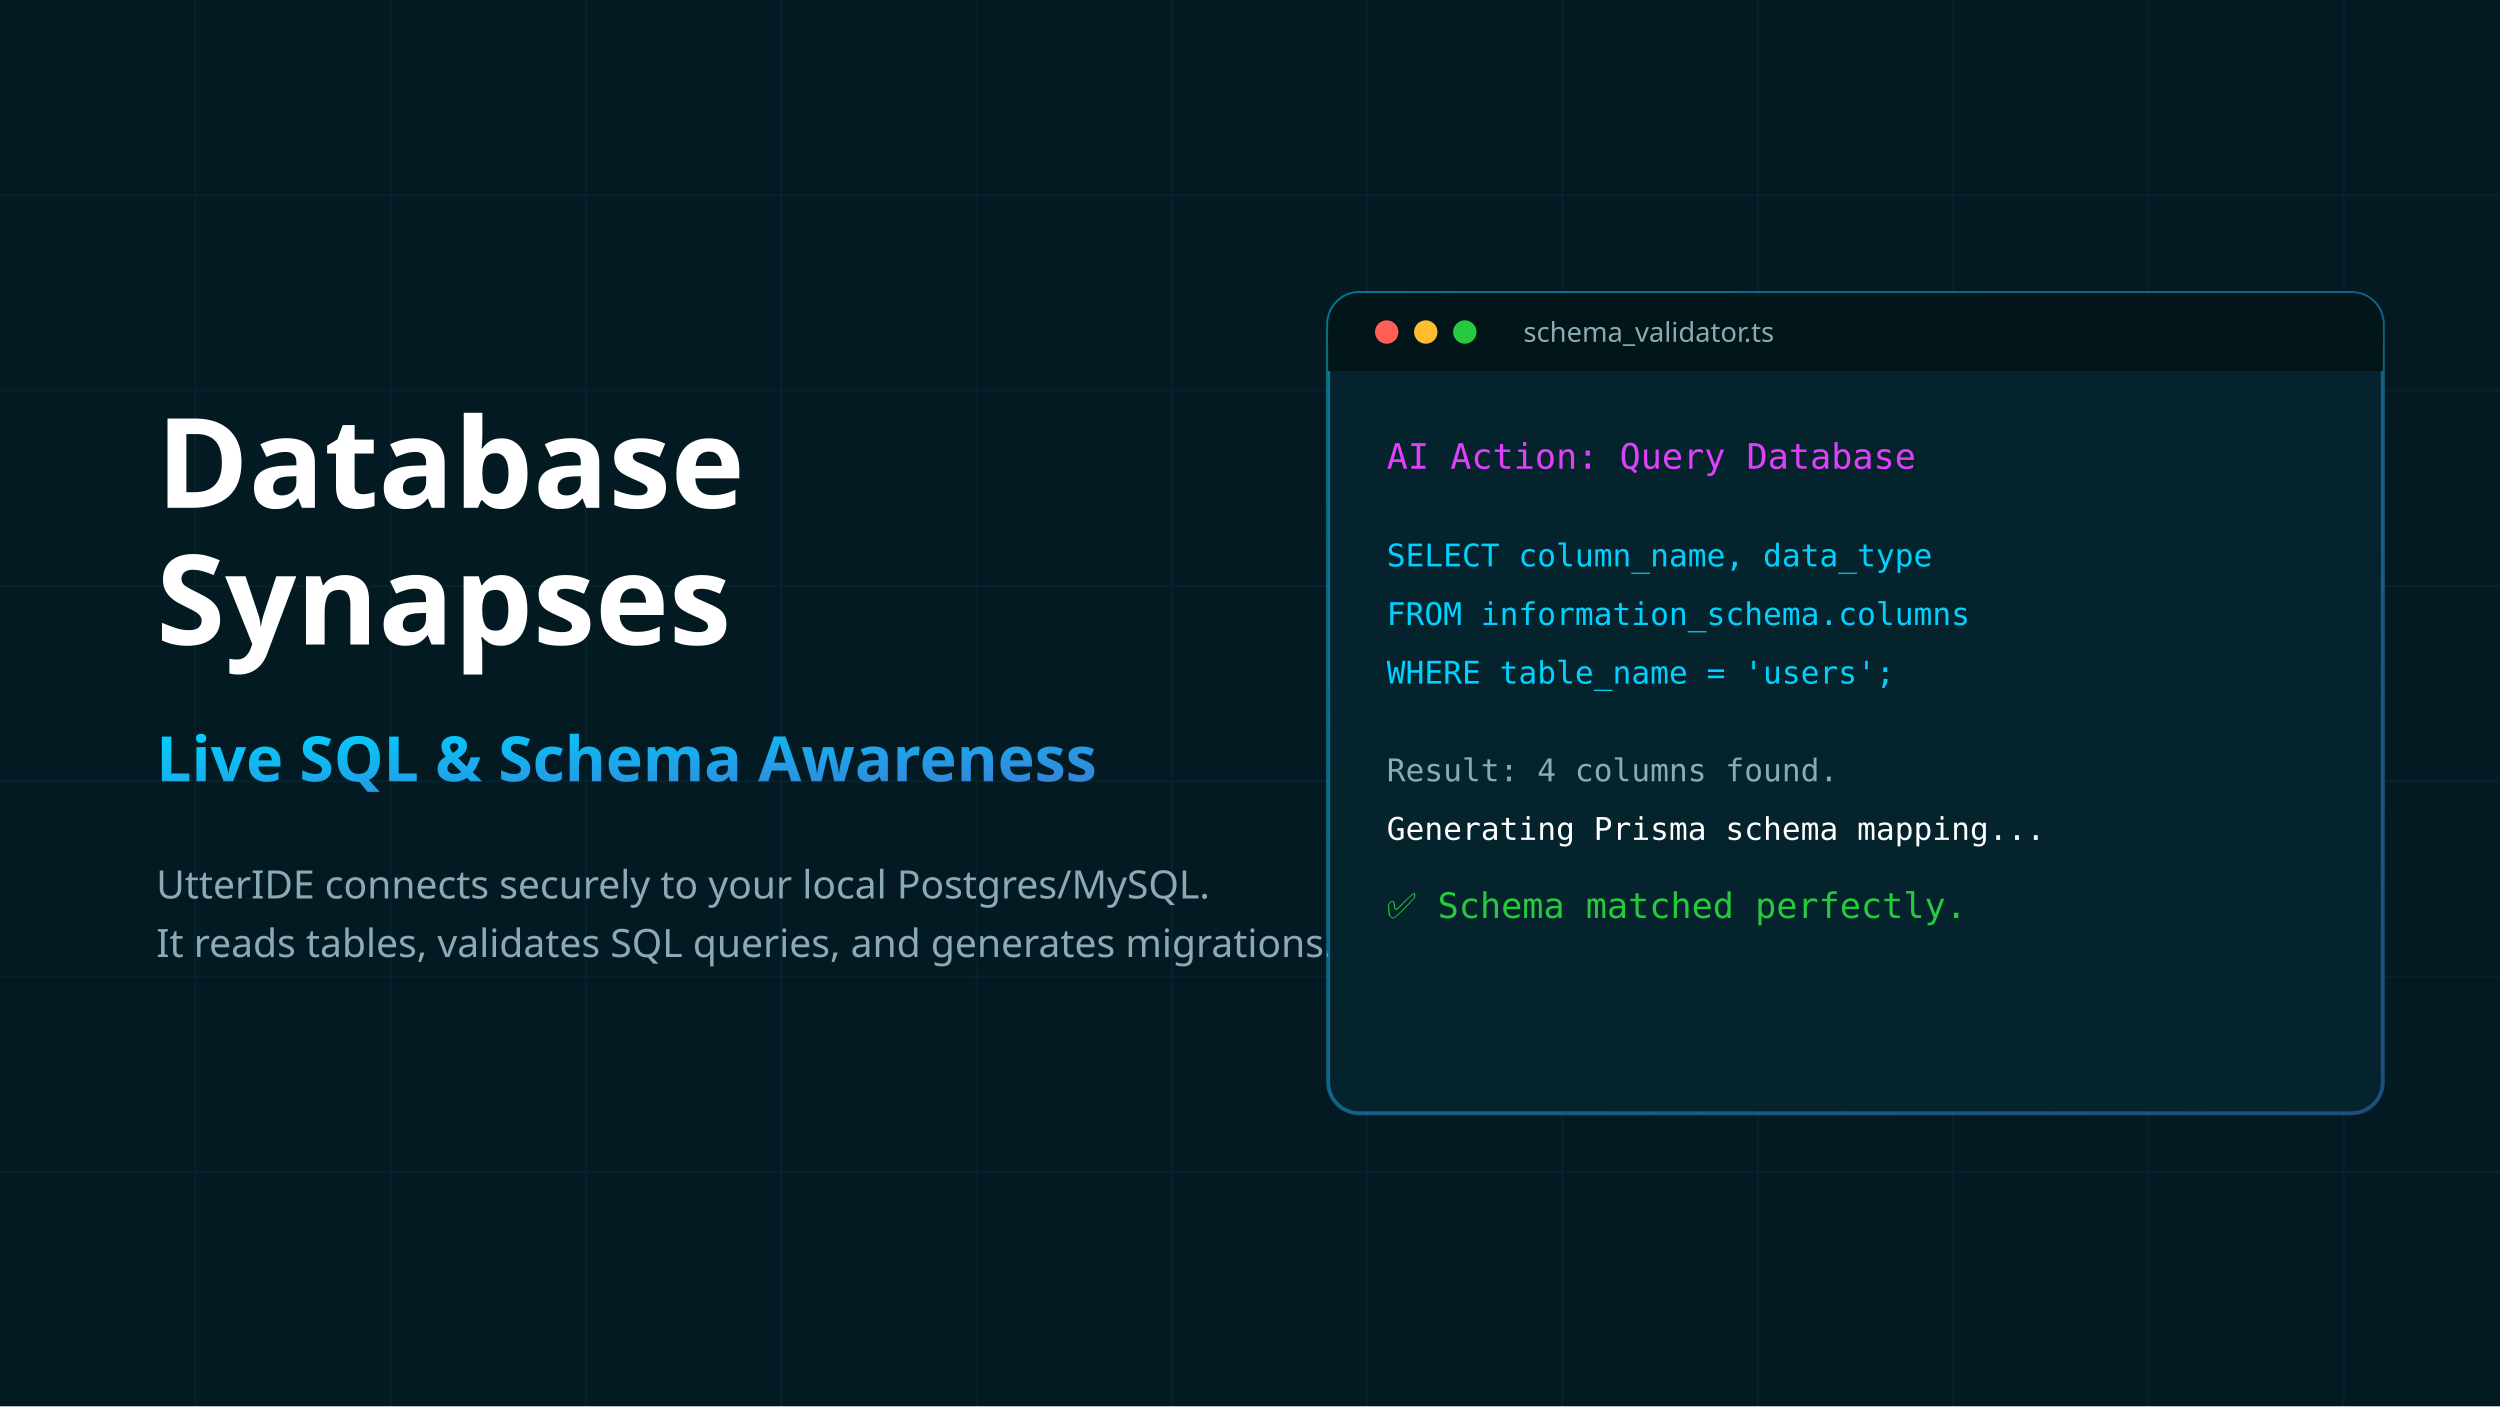
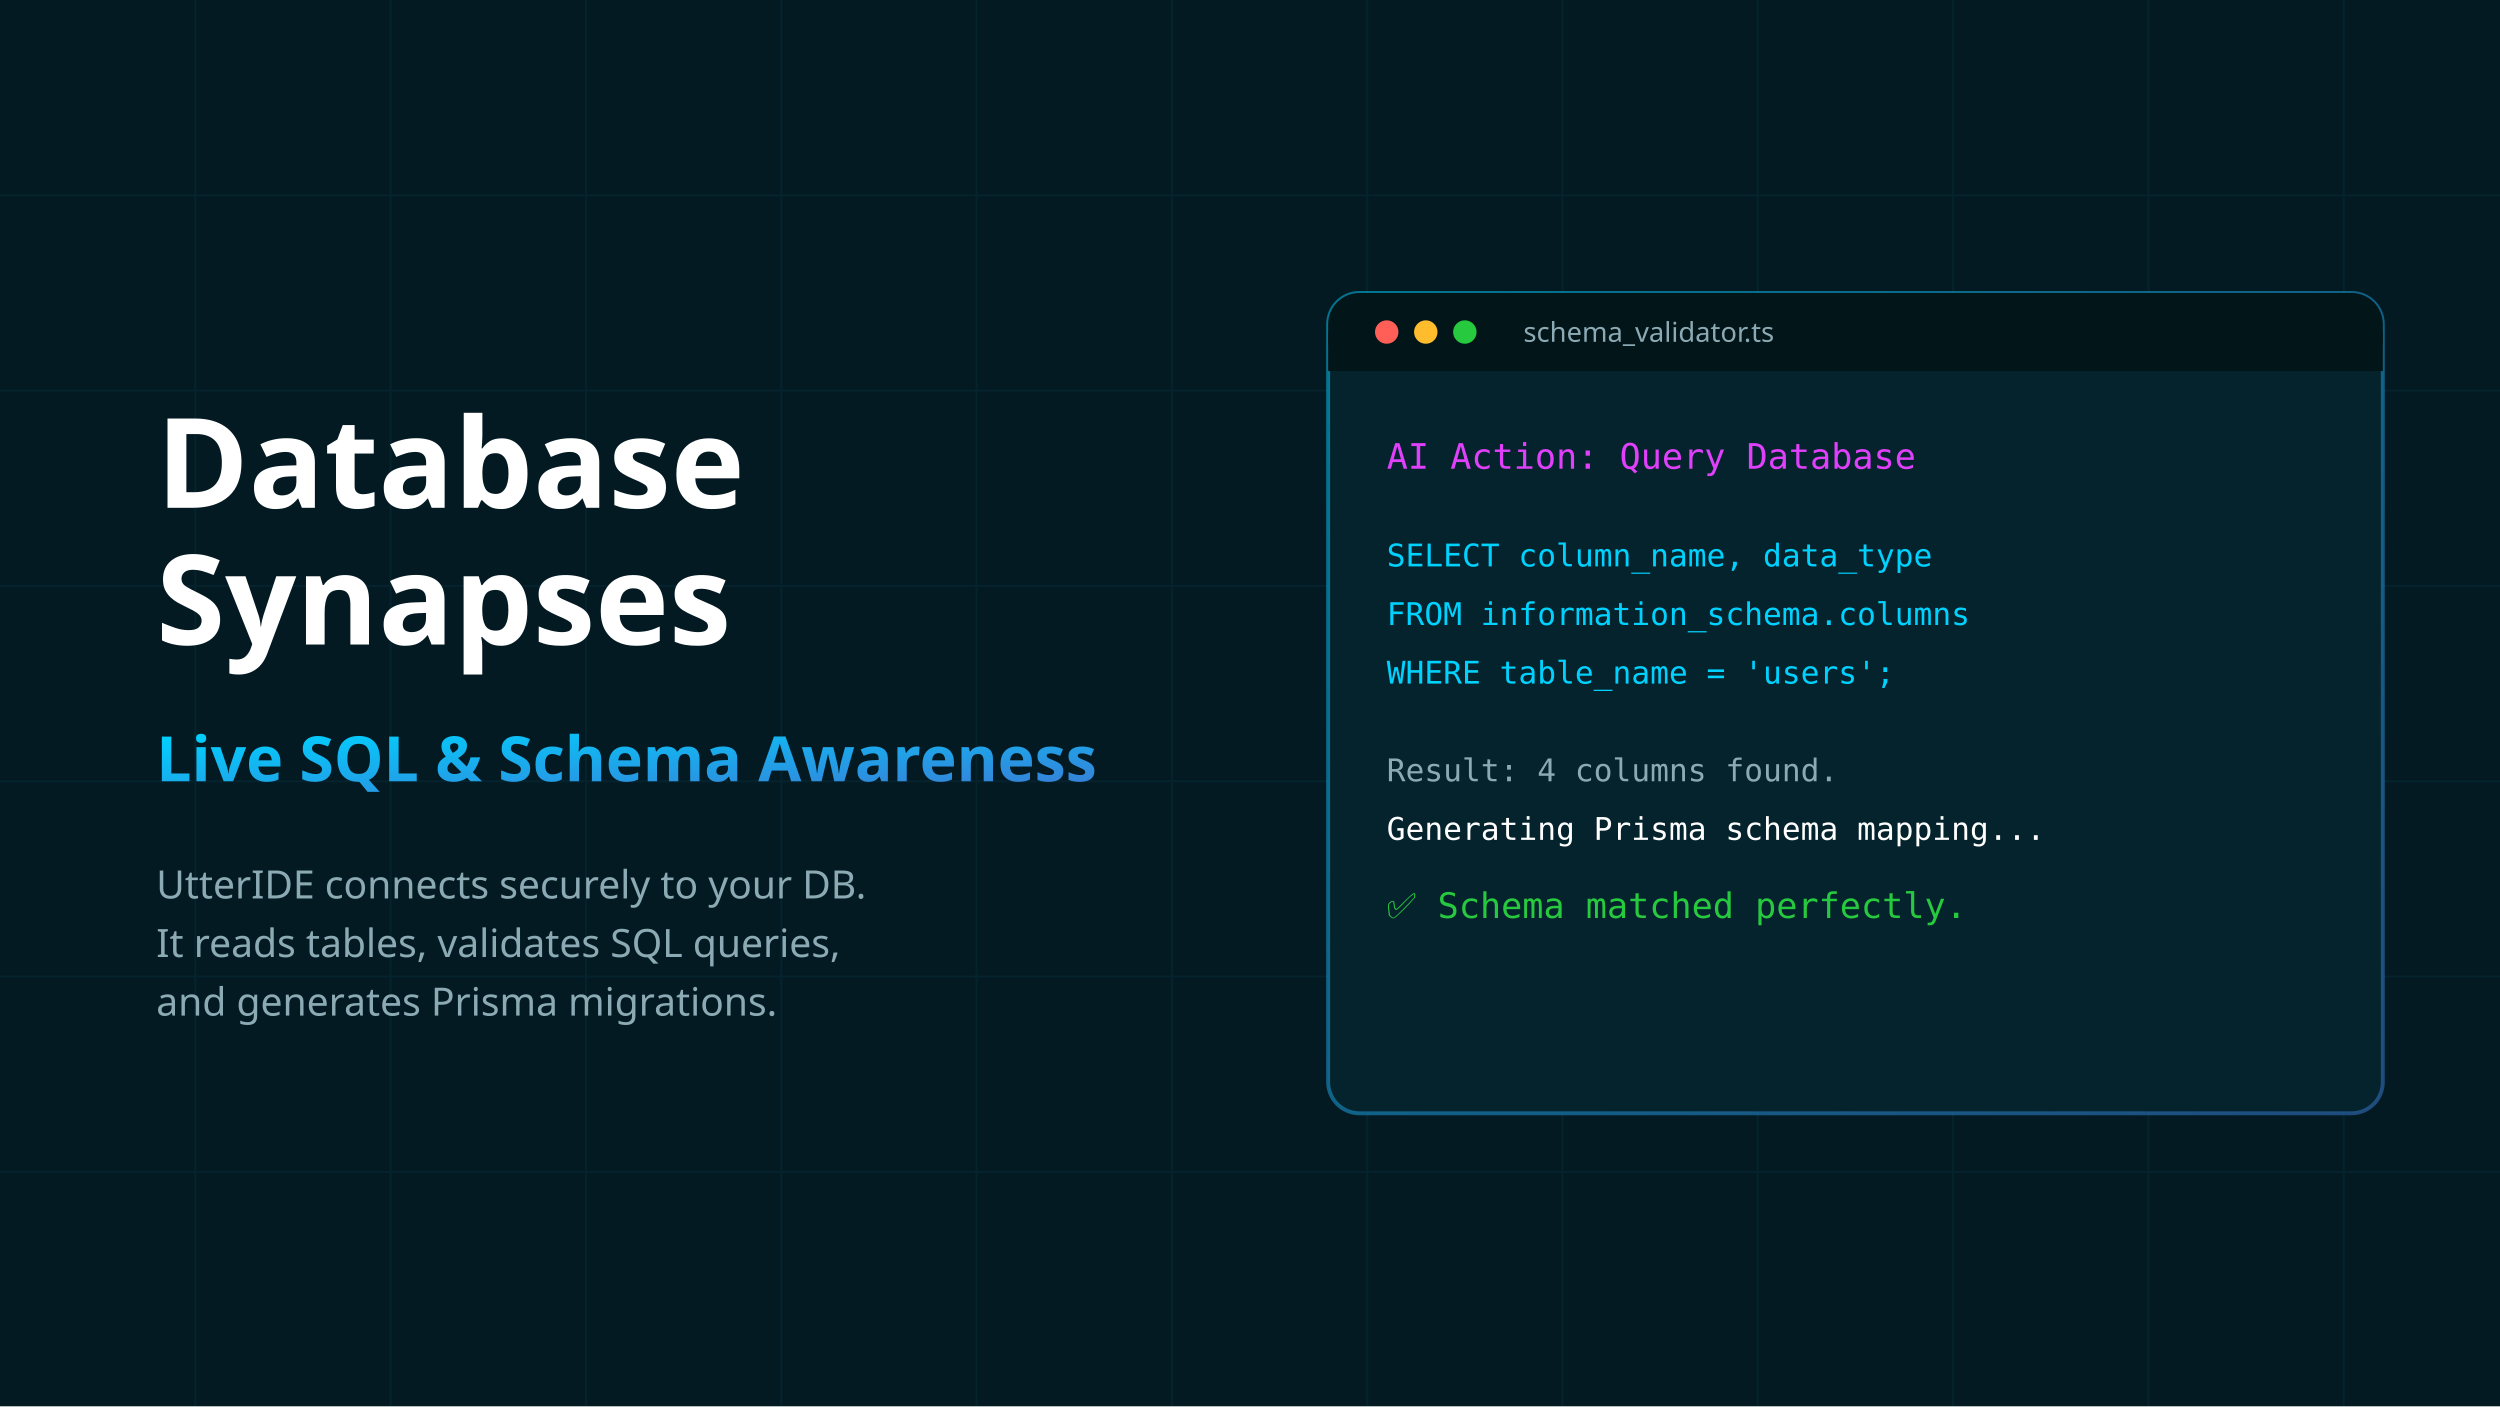
<svg xmlns="http://www.w3.org/2000/svg" viewBox="0 0 1280 720">
  <rect width="1280" height="720" fill="#041A22" />
  <defs>
    <linearGradient id="cyanGrad" x1="0%" y1="0%" x2="100%" y2="100%">
      <stop offset="0%" stop-color="#00d2ff" />
      <stop offset="100%" stop-color="#3a7bd5" />
    </linearGradient>
  </defs>
  <path d="M0 100 L1280 100 M0 200 L1280 200 M0 300 L1280 300 M0 400 L1280 400 M0 500 L1280 500 M0 600 L1280 600 M100 0 L100 720 M200 0 L200 720 M300 0 L300 720 M400 0 L400 720 M500 0 L500 720 M600 0 L600 720 M700 0 L700 720 M800 0 L800 720 M900 0 L900 720 M1000 0 L1000 720 M1100 0 L1100 720 M1200 0 L1200 720" stroke="#00d2ff" stroke-opacity="0.05" stroke-width="1" />
  <text x="80" y="260" font-family="sans-serif" font-weight="800" font-size="64" fill="#ffffff">Database</text>
  <text x="80" y="330" font-family="sans-serif" font-weight="800" font-size="64" fill="#ffffff">Synapses</text>
  <text x="80" y="400" font-family="sans-serif" font-weight="600" font-size="32" fill="url(#cyanGrad)">Live SQL &amp; Schema Awareness</text>
-   <text x="80" y="460" font-family="sans-serif" font-weight="400" font-size="20" fill="#8caab4">UtterIDE connects securely to your local Postgres/MySQL.</text>
-   <text x="80" y="490" font-family="sans-serif" font-weight="400" font-size="20" fill="#8caab4">It reads tables, validates SQL queries, and generates migrations.</text>
+   <text x="80" y="460" font-family="sans-serif" font-weight="400" font-size="20" fill="#8caab4">UtterIDE connects securely to your DB.</text>
+   <text x="80" y="490" font-family="sans-serif" font-weight="400" font-size="20" fill="#8caab4">It reads tables, validates SQL queries,</text>
+   <text x="80" y="520" font-family="sans-serif" font-weight="400" font-size="20" fill="#8caab4">and generates Prisma migrations.</text>
  <rect x="680" y="150" width="540" height="420" rx="16" fill="#05232d" stroke="url(#cyanGrad)" stroke-width="2" stroke-opacity="0.5" />
  <rect x="680" y="150" width="540" height="40" rx="16" fill="#021519" />
  <rect x="680" y="170" width="540" height="20" fill="#021519" />
  <circle cx="710" cy="170" r="6" fill="#ff5f56" />
  <circle cx="730" cy="170" r="6" fill="#ffbd2e" />
  <circle cx="750" cy="170" r="6" fill="#27c93f" />
  <text x="780" y="175" font-family="sans-serif" font-size="14" fill="#8caab4">schema_validator.ts</text>
  <text x="710" y="240" font-family="monospace" font-size="18" fill="#e040fb">AI Action: Query Database</text>
  <text x="710" y="290" font-family="monospace" font-size="16" fill="#00d2ff">SELECT column_name, data_type</text>
  <text x="710" y="320" font-family="monospace" font-size="16" fill="#00d2ff">FROM information_schema.columns</text>
  <text x="710" y="350" font-family="monospace" font-size="16" fill="#00d2ff">WHERE table_name = 'users';</text>
  <text x="710" y="400" font-family="monospace" font-size="16" fill="#8caab4">Result: 4 columns found.</text>
  <text x="710" y="430" font-family="monospace" font-size="16" fill="#ffffff">Generating Prisma schema mapping...</text>
  <text x="710" y="470" font-family="monospace" font-size="18" fill="#27c93f">✅ Schema matched perfectly.</text>
</svg>
